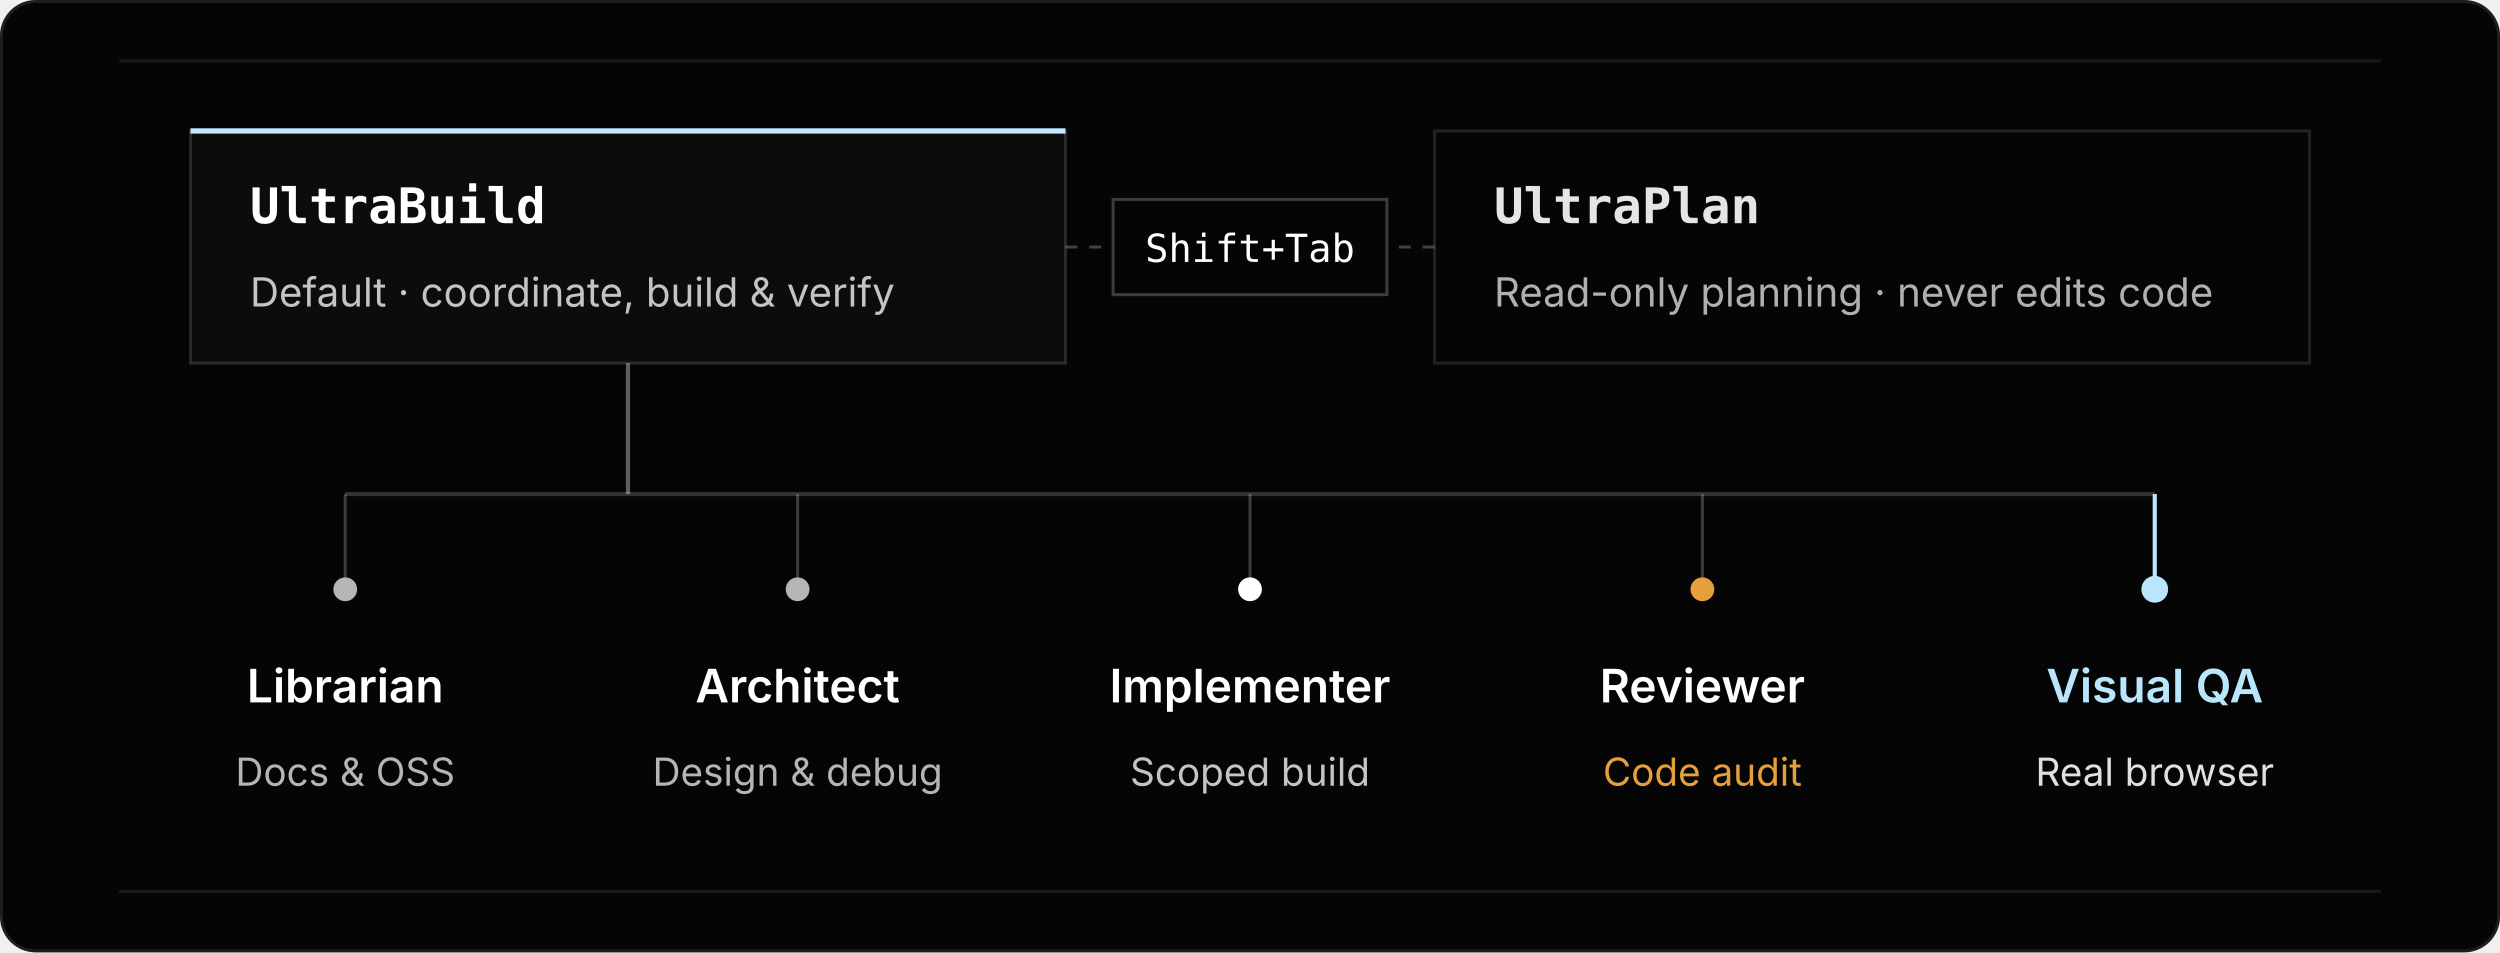
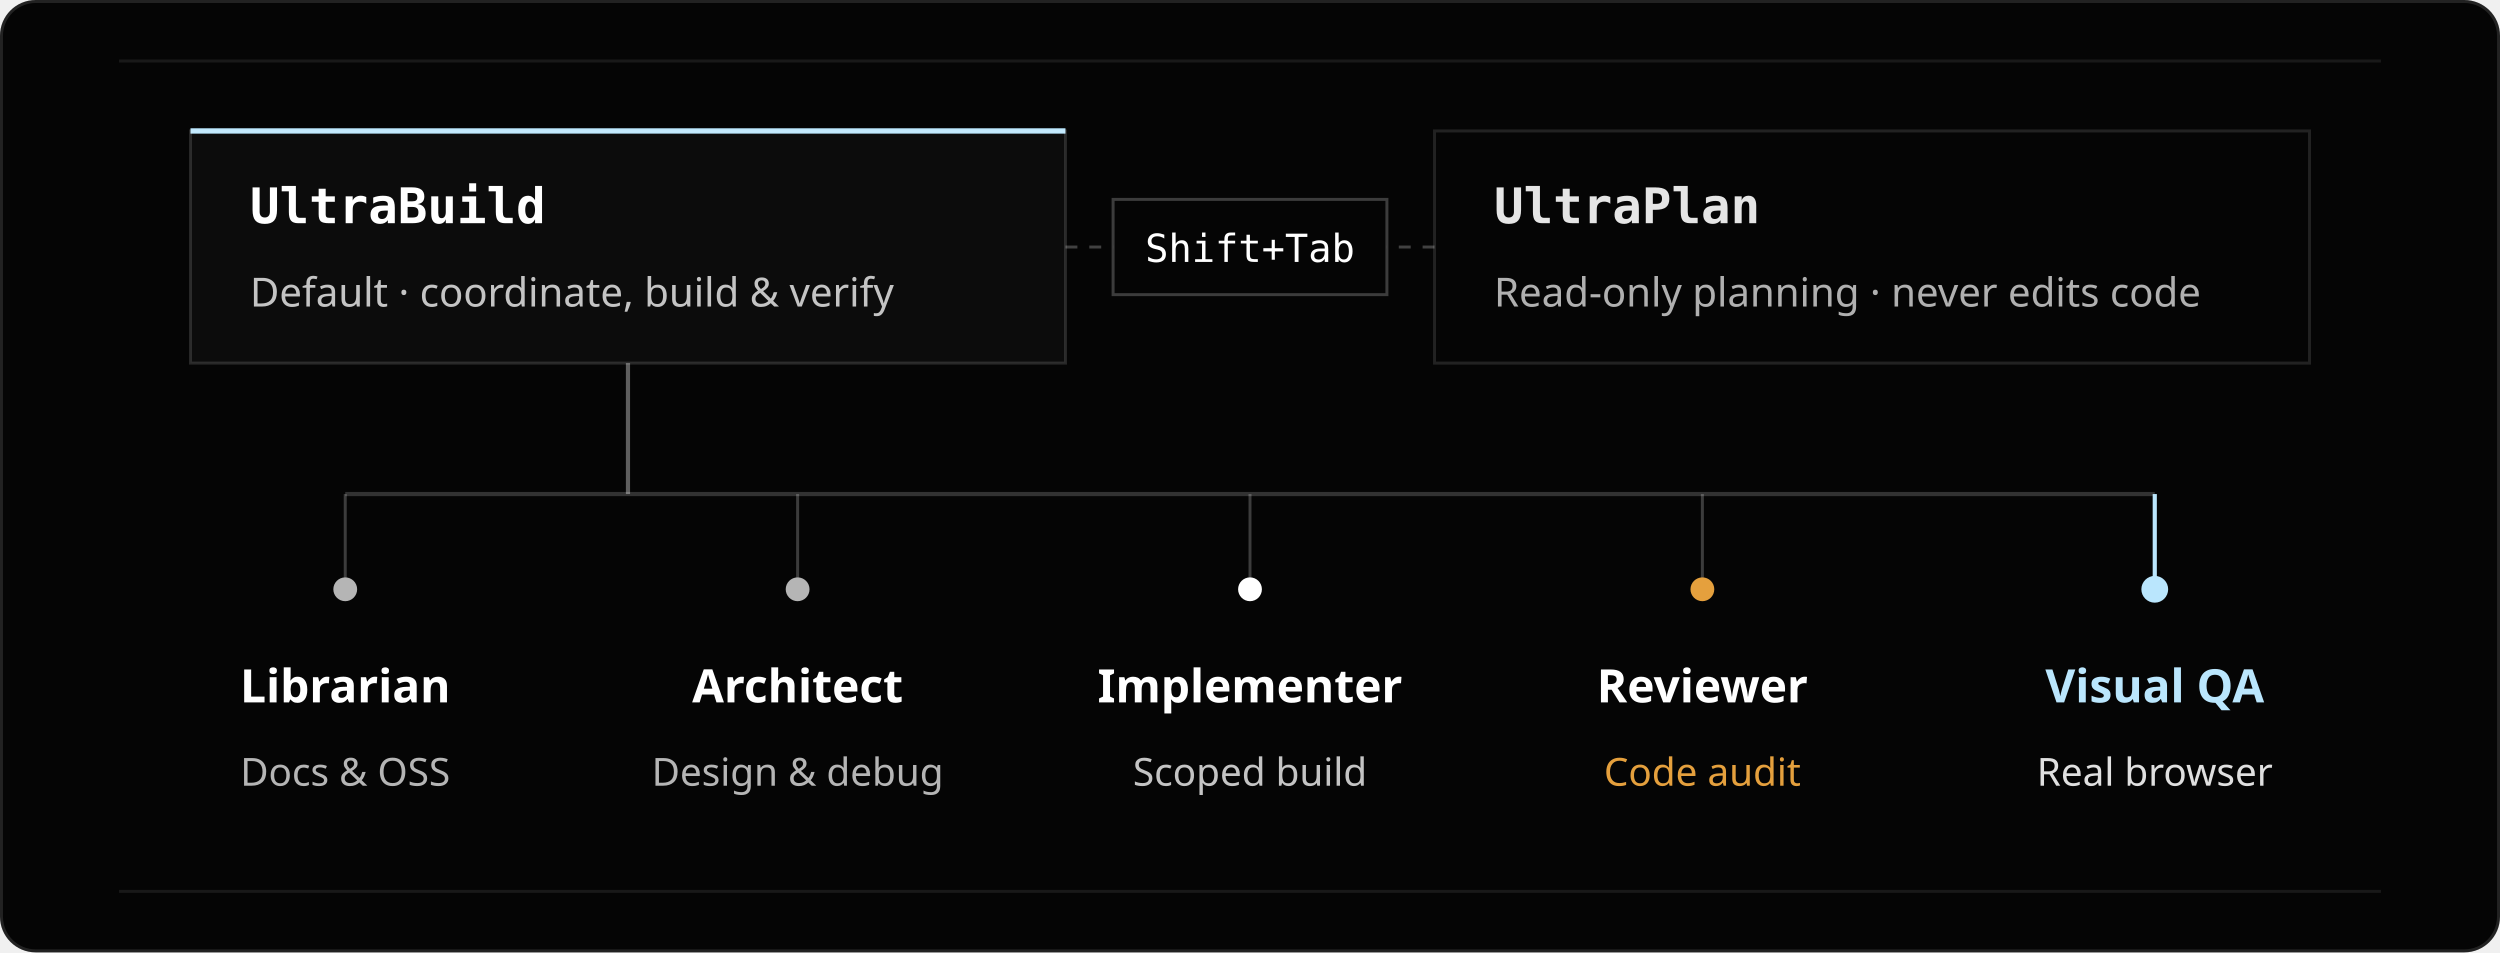
- <svg xmlns="http://www.w3.org/2000/svg" viewBox="0 0 840 320" fill="none" role="img" aria-label="UltraBuild and UltraPlan primary roles plus 5 background specialists">
+ <svg xmlns="http://www.w3.org/2000/svg" viewBox="0 0 840 320" fill="none" direction="ltr" role="img" aria-label="UltraBuild and UltraPlan primary roles plus 5 background specialists">
  <rect width="840" height="320" rx="12" fill="#050505" />
-   <rect x="0.5" y="0.5" width="839" height="319" rx="11.5" stroke="#FFFFFF" stroke-opacity="0.1" />
+   <rect x="0.5" y="0.5" width="839" height="319" rx="11.5" stroke="#FFFFFF" stroke-opacity="0.12" />
  <g transform="translate(40, 20)">
    <line x1="0" y1="0.5" x2="760" y2="0.5" stroke="#FFFFFF" stroke-opacity="0.08" />
    <line x1="0" y1="279.5" x2="760" y2="279.5" stroke="#FFFFFF" stroke-opacity="0.08" />
    <line x1="24" y1="24" x2="318" y2="24" stroke="#BAE6FD" stroke-width="1.8" />
    <rect x="24" y="24" width="294" height="78" fill="#FFFFFF" fill-opacity="0.03" stroke="#FFFFFF" stroke-opacity="0.14" />
-     <text x="44" y="55" fill="#FFFFFF" font-family="ui-monospace, SFMono-Regular, Menlo, Consolas, monospace" font-size="16.5" font-weight="600">UltraBuild</text>
-     <text x="44" y="83" fill="#C4C4C4" font-family="ui-sans-serif, -apple-system, BlinkMacSystemFont, Segoe UI, sans-serif" font-size="13.5">Default · coordinate, build &amp; verify</text>
+     <text x="44" y="55" fill="#FFFFFF" font-family="ui-monospace, SFMono-Regular, Menlo, Consolas, 'DejaVu Sans Mono', 'Noto Sans Arabic', 'PingFang SC', 'Noto Sans CJK SC', 'Noto Sans CJK TC', monospace" font-size="16.5" font-weight="600">UltraBuild</text>
+     <text x="44" y="83" fill="#C4C4C4" font-family="ui-sans-serif, -apple-system, BlinkMacSystemFont, 'Segoe UI', 'Noto Sans', 'Ubuntu Sans', 'Noto Sans Arabic', 'Geeza Pro', 'SF Arabic', 'PingFang SC', 'Hiragino Sans GB', 'Noto Sans CJK SC', 'Noto Sans CJK TC', 'Microsoft YaHei', sans-serif" font-size="13.5">Default · coordinate, build &amp; verify</text>
    <line x1="318" y1="63" x2="442" y2="63" stroke="#FFFFFF" stroke-opacity="0.24" stroke-dasharray="4 4" />
    <rect x="334" y="47" width="92" height="32" fill="#050505" stroke="#FFFFFF" stroke-opacity="0.22" />
-     <text x="380" y="68" text-anchor="middle" fill="#FFFFFF" font-family="ui-monospace, SFMono-Regular, Menlo, Consolas, monospace" font-size="13">Shift+Tab</text>
+     <text x="380" y="68" text-anchor="middle" fill="#FFFFFF" font-family="ui-monospace, SFMono-Regular, Menlo, Consolas, 'DejaVu Sans Mono', 'Noto Sans Arabic', 'PingFang SC', 'Noto Sans CJK SC', 'Noto Sans CJK TC', monospace" font-size="13">Shift+Tab</text>
    <rect x="442" y="24" width="294" height="78" fill="transparent" stroke="#FFFFFF" stroke-opacity="0.12" />
-     <text x="462" y="55" fill="#E5E5E5" font-family="ui-monospace, SFMono-Regular, Menlo, Consolas, monospace" font-size="16.5" font-weight="600">UltraPlan</text>
-     <text x="462" y="83" fill="#B0B0B0" font-family="ui-sans-serif, -apple-system, BlinkMacSystemFont, Segoe UI, sans-serif" font-size="13.5">Read-only planning · never edits code</text>
+     <text x="462" y="55" fill="#E5E5E5" font-family="ui-monospace, SFMono-Regular, Menlo, Consolas, 'DejaVu Sans Mono', 'Noto Sans Arabic', 'PingFang SC', 'Noto Sans CJK SC', 'Noto Sans CJK TC', monospace" font-size="16.5" font-weight="600">UltraPlan</text>
+     <text x="462" y="83" fill="#B0B0B0" font-family="ui-sans-serif, -apple-system, BlinkMacSystemFont, 'Segoe UI', 'Noto Sans', 'Ubuntu Sans', 'Noto Sans Arabic', 'Geeza Pro', 'SF Arabic', 'PingFang SC', 'Hiragino Sans GB', 'Noto Sans CJK SC', 'Noto Sans CJK TC', 'Microsoft YaHei', sans-serif" font-size="13.5">Read-only planning · never edits code</text>
    <line x1="171" y1="102" x2="171" y2="146" stroke="#FFFFFF" stroke-opacity="0.36" stroke-width="1.4" />
    <line x1="76" y1="146" x2="684" y2="146" stroke="#FFFFFF" stroke-opacity="0.18" stroke-width="1.4" />
    <line x1="76" y1="146" x2="76" y2="178" stroke="#FFFFFF" stroke-opacity="0.22" />
    <line x1="228" y1="146" x2="228" y2="178" stroke="#FFFFFF" stroke-opacity="0.22" />
    <line x1="380" y1="146" x2="380" y2="178" stroke="#FFFFFF" stroke-opacity="0.22" />
    <line x1="532" y1="146" x2="532" y2="178" stroke="#FFFFFF" stroke-opacity="0.22" />
    <line x1="684" y1="146" x2="684" y2="178" stroke="#BAE6FD" stroke-width="1.4" />
    <circle cx="76" cy="178" r="4" fill="#B5B5B5" />
    <circle cx="228" cy="178" r="4" fill="#B5B5B5" />
    <circle cx="380" cy="178" r="4" fill="#FFFFFF" />
    <circle cx="532" cy="178" r="4" fill="#E5A03D" />
    <circle cx="684" cy="178" r="4.5" fill="#BAE6FD" />
-     <g font-family="ui-sans-serif, -apple-system, BlinkMacSystemFont, Segoe UI, sans-serif" text-anchor="middle">
+     <g font-family="ui-sans-serif, -apple-system, BlinkMacSystemFont, 'Segoe UI', 'Noto Sans', 'Ubuntu Sans', 'Noto Sans Arabic', 'Geeza Pro', 'SF Arabic', 'PingFang SC', 'Hiragino Sans GB', 'Noto Sans CJK SC', 'Noto Sans CJK TC', 'Microsoft YaHei', sans-serif" text-anchor="middle">
      <text x="76" y="216" fill="#FFFFFF" font-size="15.5" font-weight="600">Librarian</text>
      <text x="76" y="244" fill="#B5B5B5" font-size="13">Docs &amp; OSS</text>
      <text x="228" y="216" fill="#FFFFFF" font-size="15.5" font-weight="600">Architect</text>
      <text x="228" y="244" fill="#B5B5B5" font-size="13">Design &amp; debug</text>
      <text x="380" y="216" fill="#FFFFFF" font-size="15.5" font-weight="600">Implementer</text>
      <text x="380" y="244" fill="#C4C4C4" font-size="13">Scoped build</text>
      <text x="532" y="216" fill="#FFFFFF" font-size="15.5" font-weight="600">Reviewer</text>
      <text x="532" y="244" fill="#E5A03D" font-size="13">Code audit</text>
      <text x="684" y="216" fill="#BAE6FD" font-size="15.5" font-weight="600">Visual QA</text>
      <text x="684" y="244" fill="#E0E0E0" font-size="13">Real browser</text>
    </g>
  </g>
</svg>
